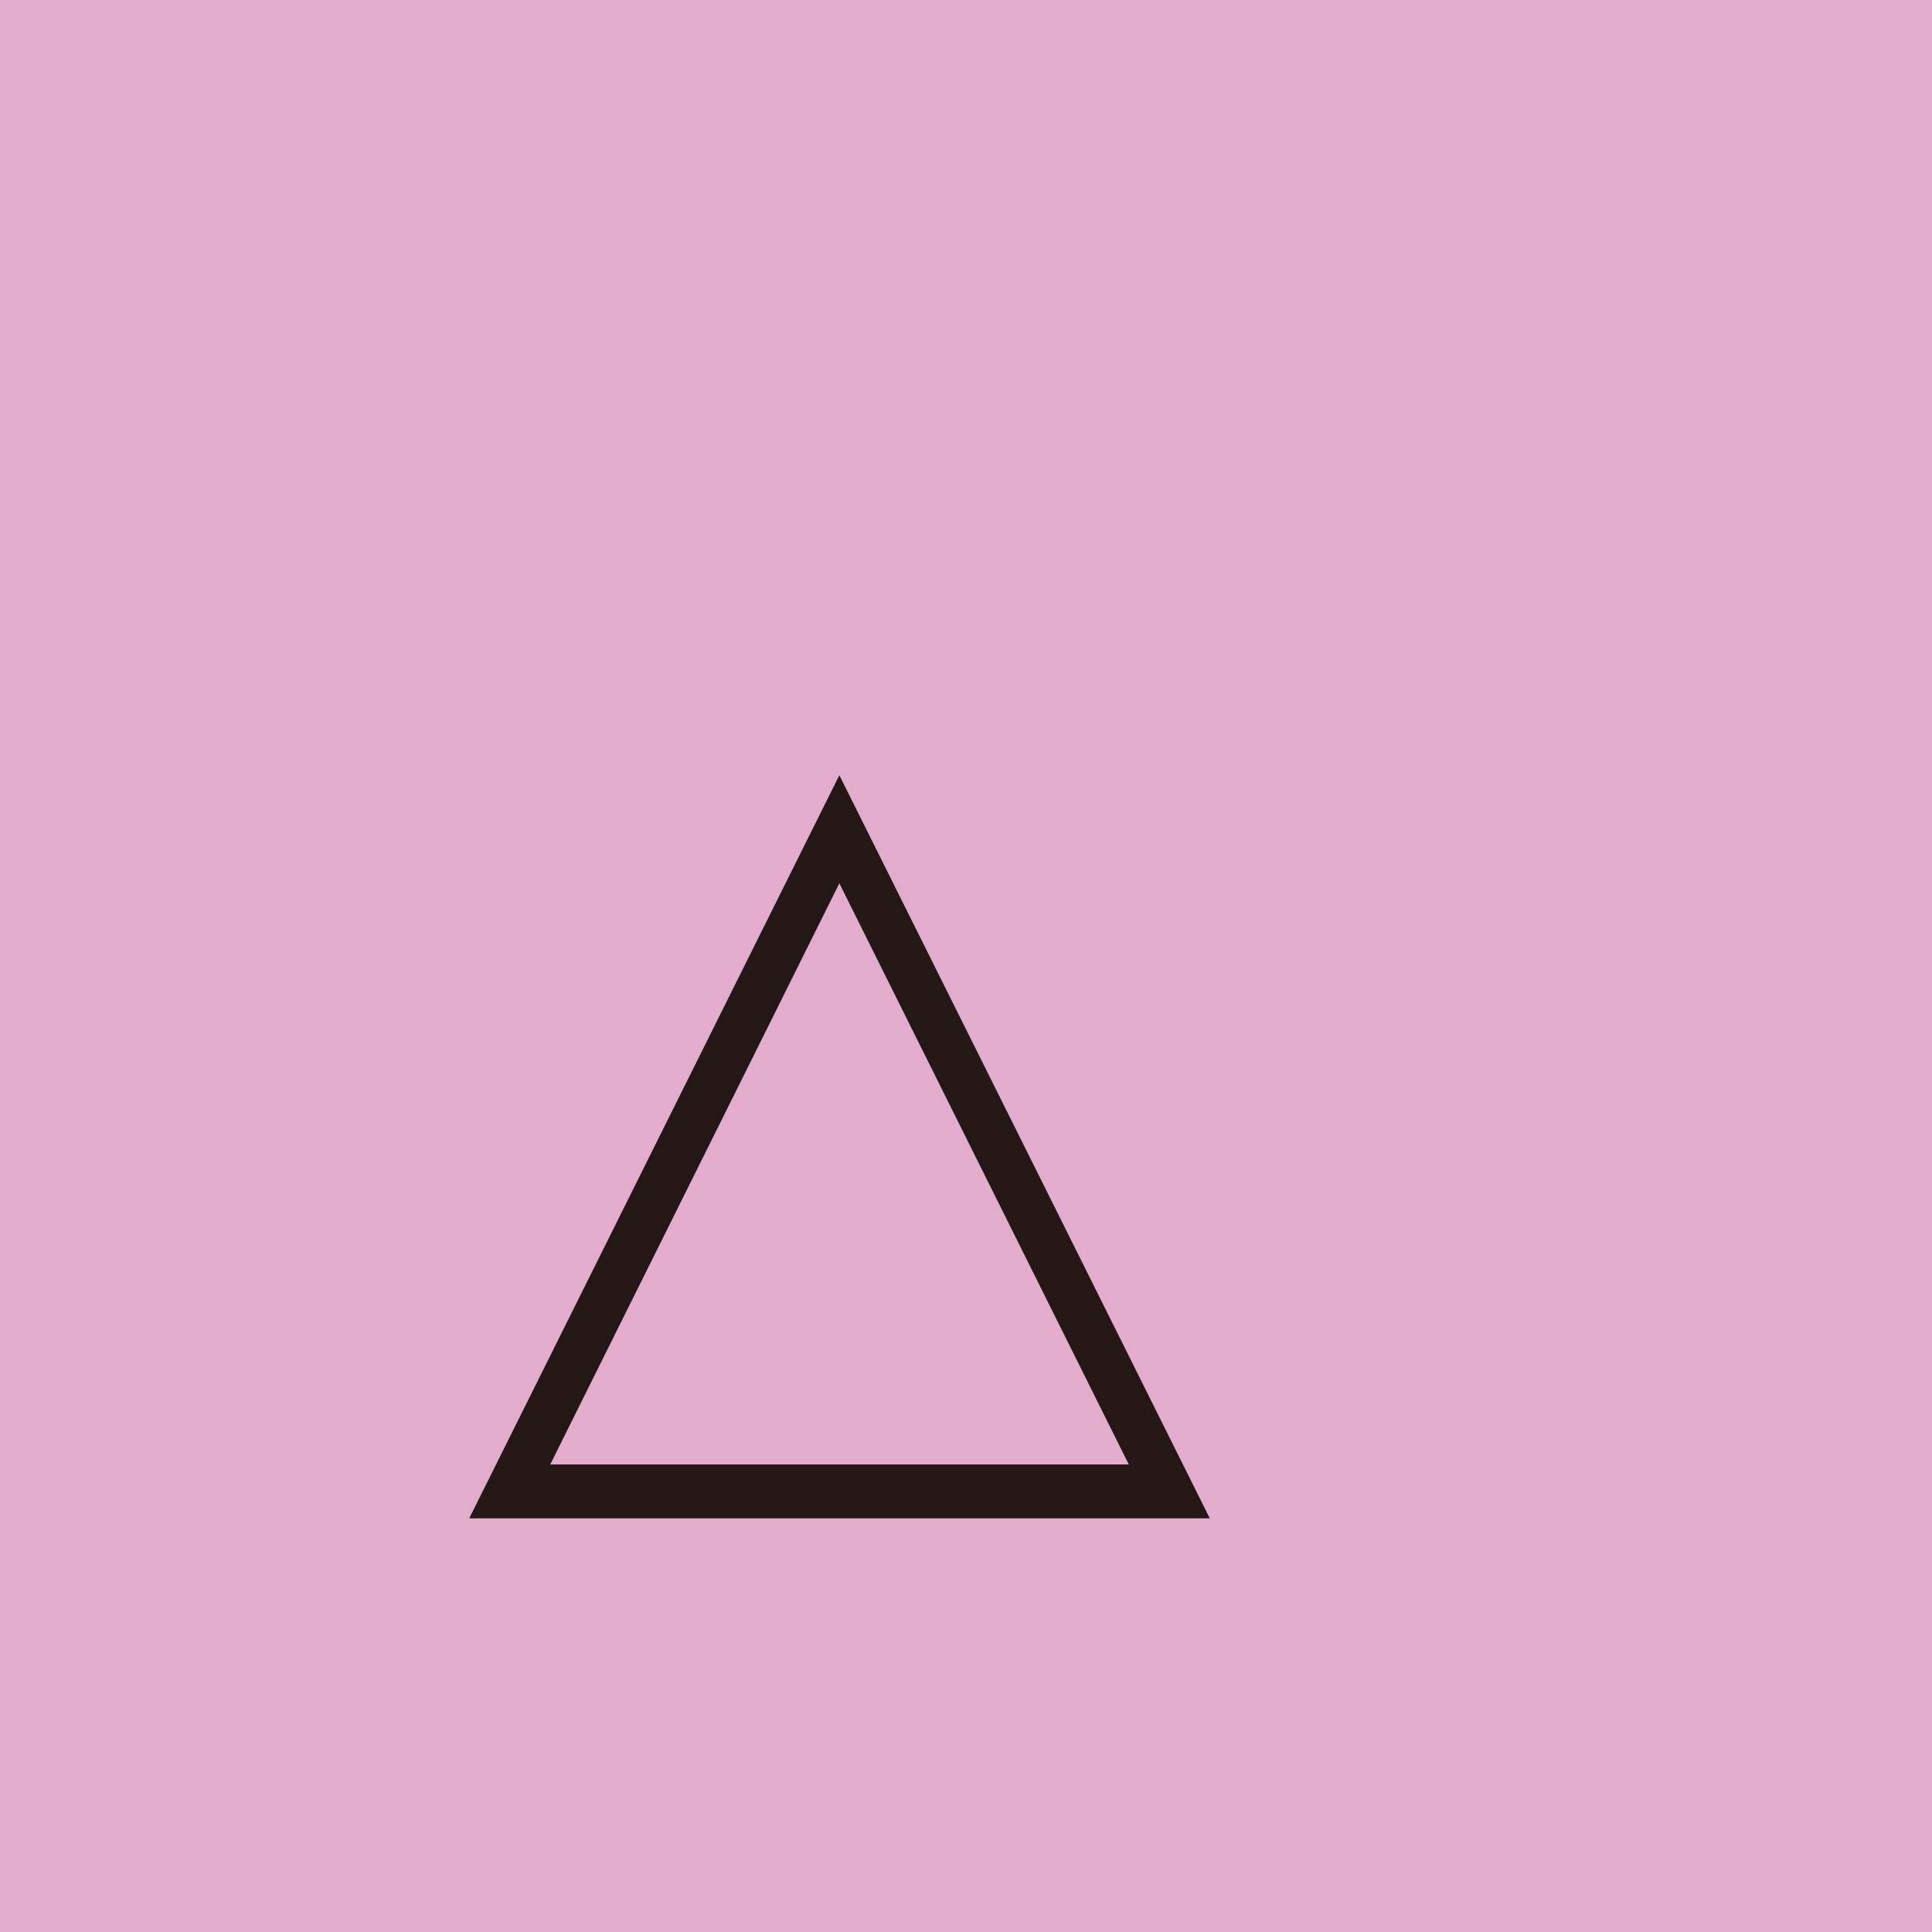
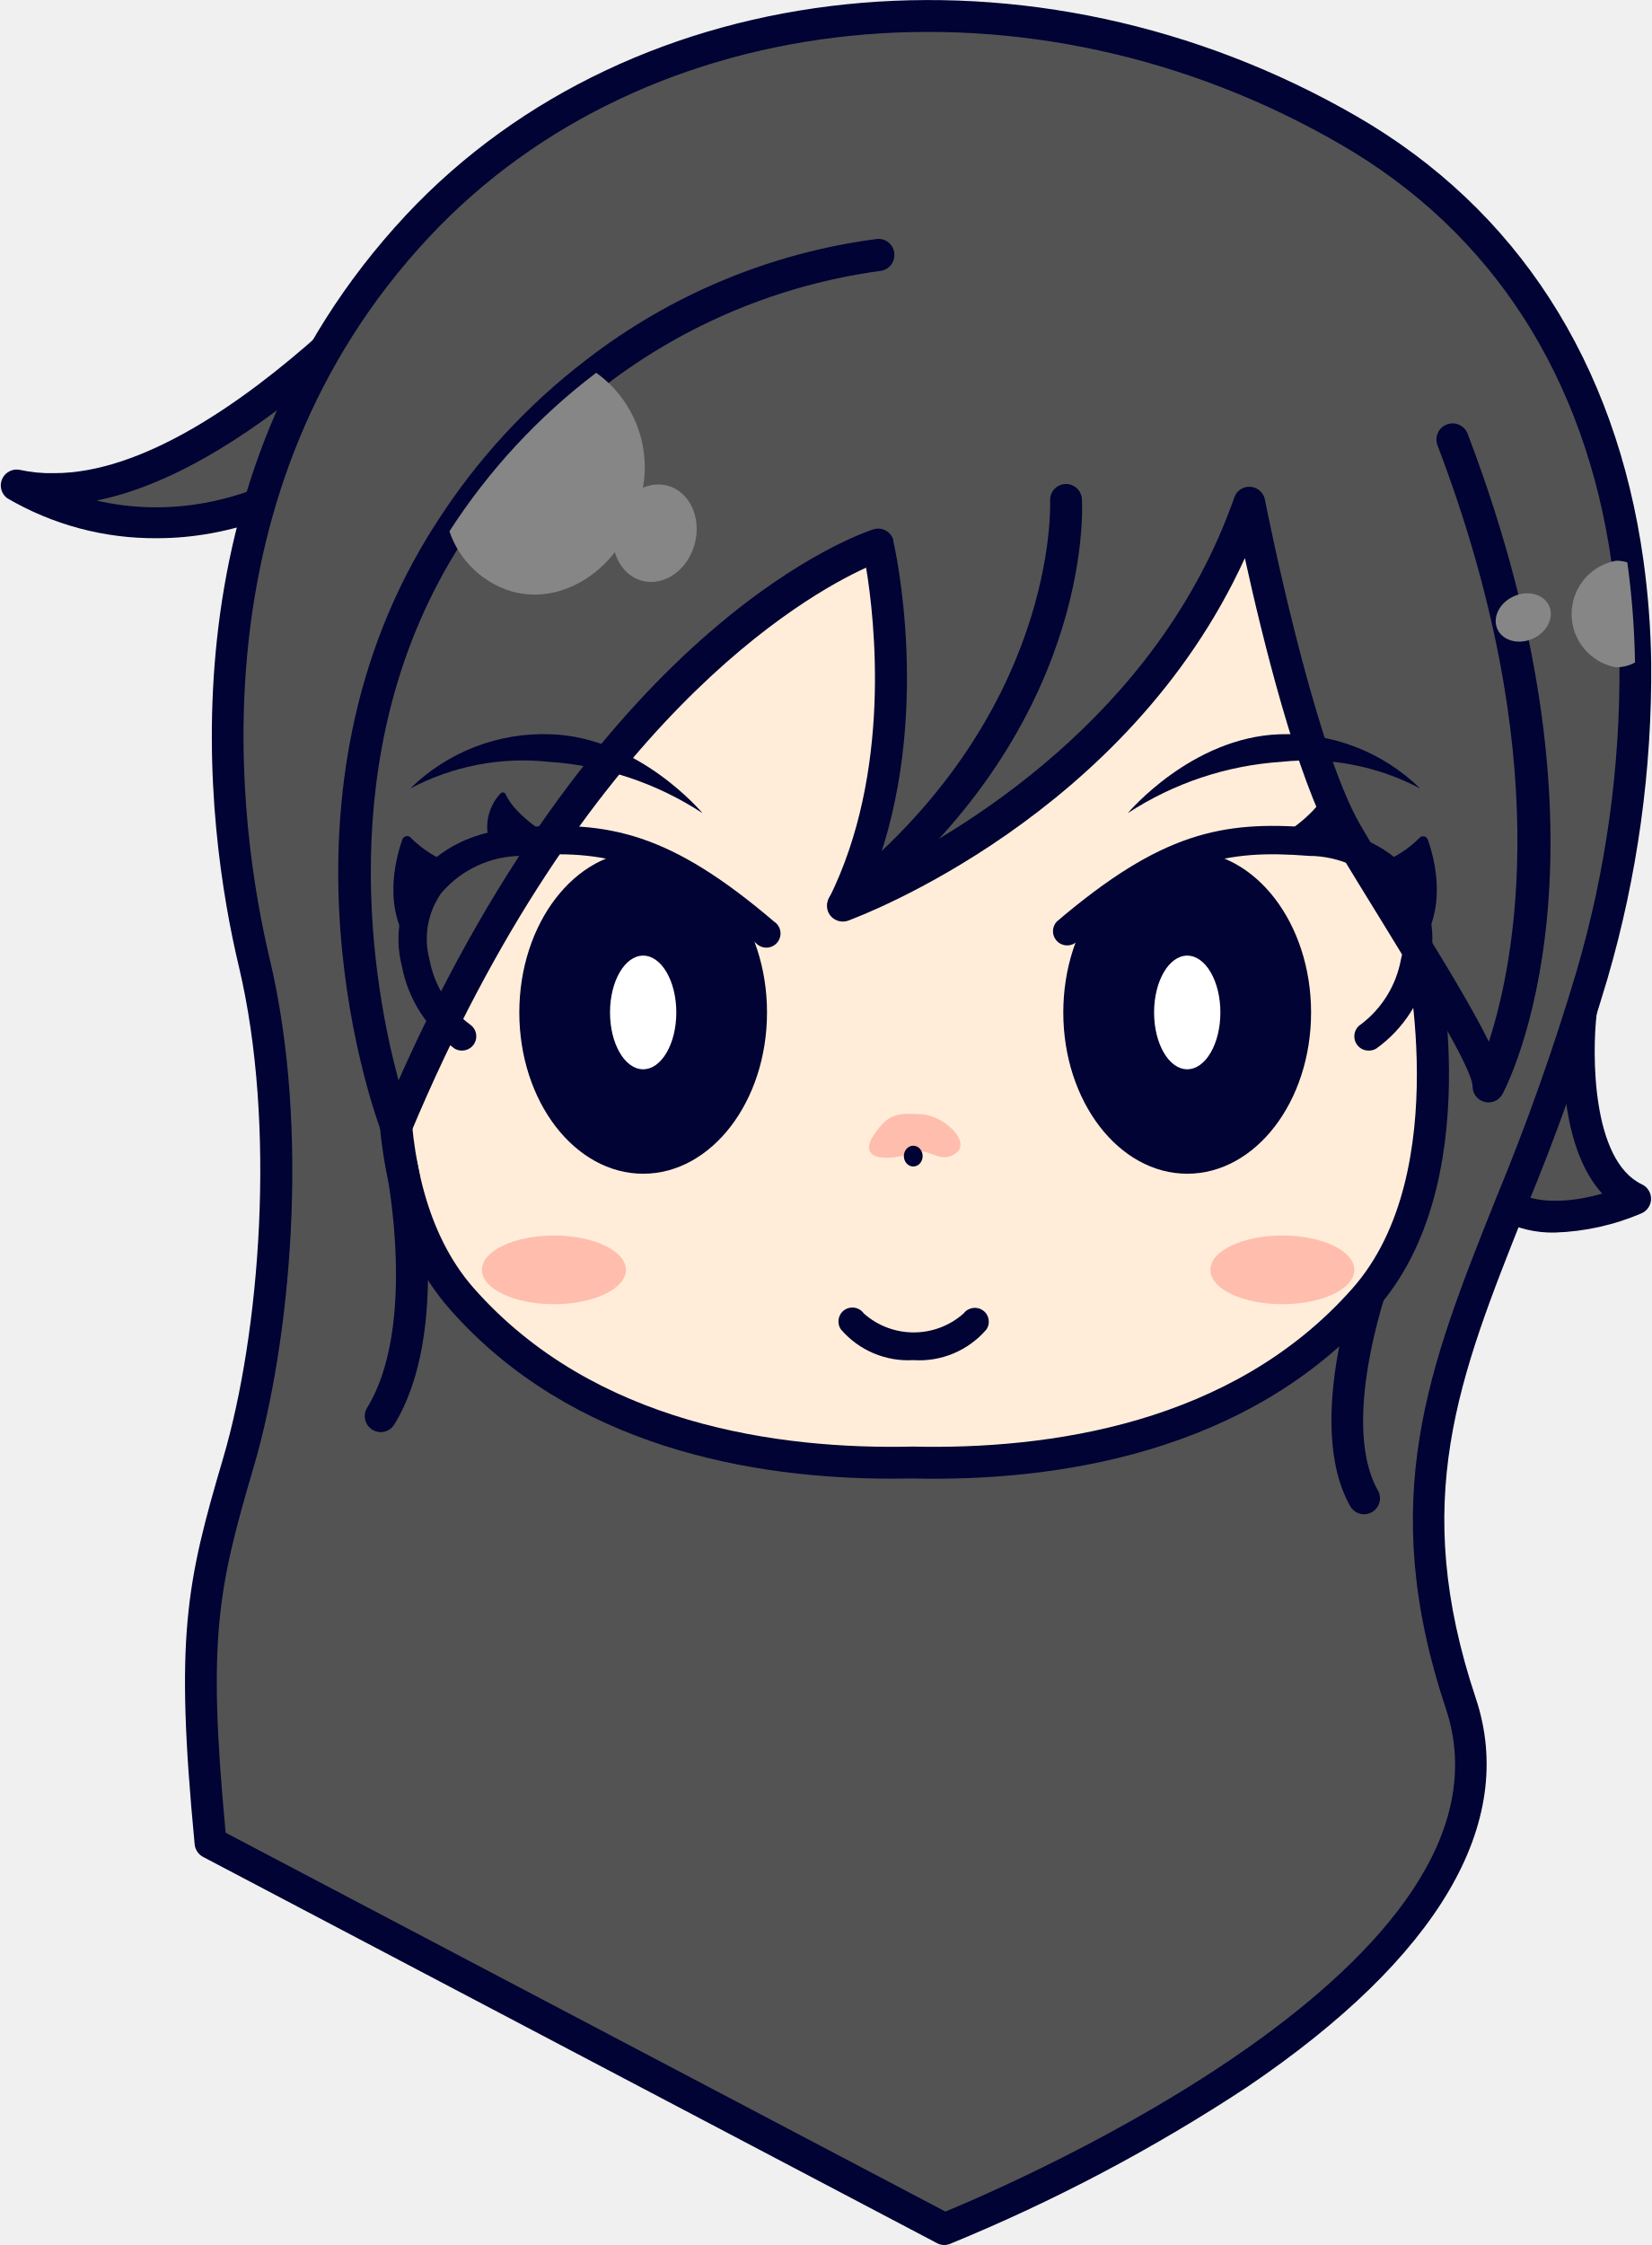
- <svg xmlns="http://www.w3.org/2000/svg" viewBox="0 0 93.55 93.55">
-   <g data-name="レイヤー 2">
-     <g data-name="レイヤー 1">
-       <path fill="#e3accd" d="M0 0h93.55v93.55H0z" />
-       <text transform="translate(22.58 67.74)" font-size="47" fill="#231815" font-family="KozGoPr6N-Regular-83pv-RKSJ-H,Kozuka Gothic Pr6N">△</text>
+ <svg xmlns="http://www.w3.org/2000/svg" viewBox="0 0 182.8 248.48">
+   <defs>
+     <style>.cls-1{fill:#535353}.cls-2{fill:#000333}.cls-4{fill:#ffbdad}.cls-5{fill:#fff}.cls-6{fill:#868686}</style>
+   </defs>
+   <g id="レイヤー_2" data-name="レイヤー 2">
+     <g id="_女_表情パターン_顔だけ_" data-name="【女】表情パターン（顔だけ）">
+       <g id="ノーマル">
+         <g id="グループ_335" data-name="グループ 335">
+           <path id="パス_1098" data-name="パス 1098" class="cls-1" d="M175 112.06s-2 16.81 6 20.62c0 0-16.62 7.48-18.28-6.62s12.28-14 12.28-14z" />
+           <path id="パス_1099" data-name="パス 1099" class="cls-2" d="M172.13 136.42a12.12 12.12 0 01-6-1.42 10.78 10.78 0 01-5.11-8.73 13.92 13.92 0 012.94-11.36A16 16 0 01175 110.3a1.77 1.77 0 011.75 1.78 1.1 1.1 0 010 .18c-.5 4.33-.57 16.15 5 18.82a1.76 1.76 0 010 3.2 26.5 26.5 0 01-9.62 2.14zm.94-22.4a11.28 11.28 0 00-6.51 3.26 10.61 10.61 0 00-2.06 8.58 7.39 7.39 0 003.35 6.08c2.67 1.51 6.63 1 9.52.17-4.4-4.82-4.51-13.92-4.29-18.09z" />
+         </g>
+         <g id="グループ_336" data-name="グループ 336">
+           <path id="パス_1100" data-name="パス 1100" class="cls-1" d="M52 22.21S23 58.63 1.81 53.67c0 0 19.48 13.22 41.81-7.27S52 22.21 52 22.21z" />
+           <path id="パス_1101" data-name="パス 1101" class="cls-2" d="M17.4 59.57A32.26 32.26 0 01.78 55.13 1.76 1.76 0 012.17 52a16 16 0 003.83.37c19.46 0 44.35-30.93 44.62-31.26a1.77 1.77 0 011.83-.6 7.84 7.84 0 015.38 5.43c1.31 5.3-3.07 12.62-13 21.75S25.07 59.57 17.4 59.57zm-6.72-4.17c7.32 1.69 18.94 1.41 31.7-10.3C54.09 34.35 54.92 29 54.37 26.79a4 4 0 00-1.89-2.43c-4.33 5.23-23.71 27.43-41.8 31.04z" />
+         </g>
+         <g id="グループ_340" data-name="グループ 340">
+           <path id="パス_1107" data-name="パス 1107" class="cls-1" d="M176.24 107.88c-9.69 33.94-25.11 48.92-14.54 80.66s-57.16 58.18-57.16 58.18L23.31 204c-2.21-22.92-.89-28.6 3.07-42.07s6.18-36.83 1.77-55.34S20.66 52.35 46.22 25s69.65-30 103.14-10.58c18.9 11 28.13 28.5 30.83 47.81a89.23 89.23 0 01.81 11.1 118.8 118.8 0 01-4.76 34.55z" />
+           <path id="パス_1108" data-name="パス 1108" class="cls-2" d="M104.54 248.48a1.67 1.67 0 01-.82-.21l-81.23-42.74a1.77 1.77 0 01-.94-1.4c-2.21-23-.92-28.91 3.15-42.73s5.94-36.8 1.74-54.44c-3.62-15.19-9-53.69 18.5-83.15 25.27-27 69.56-31.59 105.31-10.9 17.68 10.23 28.63 27.21 31.68 49.09a91 91 0 01.86 11.3 120.94 120.94 0 01-4.85 35.07 259.76 259.76 0 01-9.13 25.7c-7.4 18.55-12.75 32-5.43 53.91 4.6 13.81-4.14 28.68-25.3 43a192.17 192.17 0 01-32.9 17.37 1.74 1.74 0 01-.64.13zM25 202.86l79.66 41.92c7.24-3 64.75-27.62 55.4-55.68-7.73-23.18-1.89-37.81 5.5-56.33a258.2 258.2 0 009-25.37 117.67 117.67 0 004.72-34 90.09 90.09 0 00-.84-10.88c-2.89-20.76-13.25-36.84-30-46.52C114.13-3.91 71.67.4 47.51 26.23c-26.39 28.21-21.13 65.29-17.65 79.92 4.54 19.08 2.26 42.54-1.79 56.26-3.94 13.43-5.13 18.85-3.09 40.44z" />
+         </g>
+         <g id="グループ_342" data-name="グループ 342">
+           <path id="パス_1111" data-name="パス 1111" class="cls-2" d="M151 167.6a1.75 1.75 0 01-1.53-.9c-5.32-9.44 1.23-26.66 1.51-27.39a1.76 1.76 0 013.29 1.27c-.06.17-6.23 16.41-1.73 24.39a1.76 1.76 0 01-.67 2.4 1.74 1.74 0 01-.87.23z" />
+         </g>
+         <g id="グループ_358" data-name="グループ 358">
+           <path id="パス_1137" data-name="パス 1137" d="M157.08 104.14s6.13 25.85-6 39.61c-12 13.55-30.58 18.56-50 18.12-19.39.44-38-4.57-50-18.12-12.14-13.76-6-39.61-6-39.61S83.8 41.33 98.29 39.56s55-1.76 58.79 64.58" fill="#ffedd9" />
+           <path id="パス_1138" data-name="パス 1138" class="cls-2" d="M98.7 163.66c-15.26 0-35.39-3.43-48.89-18.74-12.6-14.28-6.66-40.1-6.4-41.19a1.67 1.67 0 01.21-.52c4-6.5 39.55-63.58 54.45-65.4 10.63-1.29 26-.58 38.84 10.16 13 10.9 20.41 29.72 21.91 55.91.55 2.42 5.8 27.17-6.44 41-14.21 16.12-35.76 19.12-51.33 18.76zm2.36-3.55c14.91.34 35.37-2.43 48.68-17.53 11.41-12.92 5.68-37.79 5.62-38a1.54 1.54 0 01-.05-.31C153.89 79 146.93 61 134.65 50.67c-11.87-9.93-26.22-10.57-36.15-9.36-3.09.38-11.21 5.06-30.79 32.22-10.53 14.6-19.64 29.2-20.93 31.28-.59 2.72-5.07 25.59 5.67 37.77 13.32 15.1 33.79 17.87 48.61 17.53z" />
+         </g>
+         <g id="グループ_359" data-name="グループ 359">
+           <path id="パス_1139" data-name="パス 1139" class="cls-2" d="M101.1 150.54a9.8 9.8 0 01-8-3.39 1.54 1.54 0 012.52-1.78 8.32 8.32 0 0011.06 0 1.55 1.55 0 012.15-.32 1.52 1.52 0 01.35 2.12 9.8 9.8 0 01-8.08 3.37z" />
+         </g>
+         <g id="グループ_366" data-name="グループ 366">
+           <path id="パス_1146" data-name="パス 1146" class="cls-1" d="M160.82 48.6c17.63 46.28 4 71.62 4 71.62 0-3.52-10.13-18.51-15.64-28s-10.8-36.6-10.8-36.6c-11.24 32.18-45 44.52-45 44.52 9-17.85 3.89-39.89 3.89-39.89s-30.47 9.54-53.43 64.39c0 0-13.15-34.61 5-64.36.31-.49.61-1 .93-1.47A68.48 68.48 0 0166 41.26a65.45 65.45 0 0131.27-13" />
+           <path id="パス_1147" data-name="パス 1147" class="cls-2" d="M43.84 126.41a1.79 1.79 0 01-1.62-1.14c-.58-1.45-13.22-35.77 5.15-65.91.29-.47.58-.94.88-1.39a.47.47 0 01.07-.12 70.55 70.55 0 0116.55-18 66.64 66.64 0 0132.21-13.4 1.75 1.75 0 011.92 1.6A1.77 1.77 0 0197.35 30 64.28 64.28 0 0067 42.66a66.86 66.86 0 00-15.64 17l-.09.14c-.31.47-.6.95-.9 1.43-13.74 22.48-9 48.19-6.25 58.35C66.86 68.44 95.45 59 96.69 58.59a1.75 1.75 0 012.2 1.15.74.74 0 010 .14c.2.85 4.42 19.64-2.17 36.86 9.16-4.41 31.38-17.24 39.92-41.68a1.74 1.74 0 011.79-1.18 1.76 1.76 0 011.6 1.42c.05.27 5.3 27 10.59 36.06 1.55 2.66 3.44 5.71 5.44 8.94 4 6.44 7 11.41 8.76 15 2.88-8.84 7.43-31.61-5.68-66a1.76 1.76 0 113.33-1.3c17.71 46.5 4.44 72 3.86 73.09a1.76 1.76 0 01-3.31-.84c0-2-6-11.67-9.92-18.06-2-3.25-3.91-6.33-5.48-9-4.07-7-7.93-22.85-9.81-31.42-13 28.52-42.55 39.63-43.88 40.11a1.76 1.76 0 01-2.27-1 1.8 1.8 0 01.09-1.4c7-14 5.09-30.88 4.13-36.65-6.86 3.12-31.32 17-50.42 62.6a1.78 1.78 0 01-1.62.98z" />
+         </g>
+         <g id="グループ_370" data-name="グループ 370">
+           <path id="パス_1151" data-name="パス 1151" class="cls-4" d="M101.42 127.51c-3.76 1.24-6.38.69-4.7-1.87s2.87-2.42 5.29-2.31 5.52 3 3.84 4.29-3.04-.57-4.43-.11z" />
+         </g>
+         <g id="グループ_371" data-name="グループ 371">
+           <ellipse id="楕円形_27" data-name="楕円形 27" class="cls-2" cx="101.1" cy="127.96" rx="1.04" ry="1.15" />
+         </g>
+         <g id="グループ_383" data-name="グループ 383">
+           <g id="グループ_381" data-name="グループ 381">
+             <g id="グループ_375" data-name="グループ 375">
+               <path id="パス_1155" data-name="パス 1155" class="cls-2" d="M157.21 87.27a21.09 21.09 0 00-15.56-6c-9.78.35-16.8 8.73-16.8 8.73a35.38 35.38 0 0117-5.68 26.7 26.7 0 0115.36 2.95z" />
+             </g>
+             <g id="グループ_379" data-name="グループ 379">
+               <g id="グループ_376" data-name="グループ 376">
+                 <path id="パス_1156" data-name="パス 1156" class="cls-2" d="M151.5 116.28a1.57 1.57 0 01-1.57-1.58 1.55 1.55 0 01.75-1.34 11.61 11.61 0 004.41-7.18 8.81 8.81 0 00-1.3-7.32 11.73 11.73 0 00-8.9-4.13c-9.23-.73-15.16.5-25.9 9.66a1.57 1.57 0 01-2-2.39c11.54-9.83 18.28-11.19 28.2-10.4 6.35.5 9.59 3.21 11.19 5.4a12.08 12.08 0 011.82 9.9 14.66 14.66 0 01-5.83 9.15 1.59 1.59 0 01-.87.23z" />
+               </g>
+               <g id="グループ_377" data-name="グループ 377">
+                 <path id="パス_1157" data-name="パス 1157" class="cls-2" d="M141.27 92.9s4.33-2.56 5.36-5a.36.36 0 01.46-.2.38.38 0 01.16.12 5.47 5.47 0 011 5.82z" />
+               </g>
+               <g id="グループ_378" data-name="グループ 378">
+                 <path id="パス_1158" data-name="パス 1158" class="cls-2" d="M152.64 95.6a12.16 12.16 0 004.45-2.81.56.56 0 01.78-.12.53.53 0 01.19.25c.83 2.35 2.21 7.85-1.12 12.15z" />
+               </g>
+             </g>
+             <g id="グループ_380" data-name="グループ 380">
+               <ellipse id="楕円形_28" data-name="楕円形 28" class="cls-2" cx="131.43" cy="112.06" rx="11.95" ry="16.08" />
+               <path id="パス_1159" data-name="パス 1159" class="cls-2" d="M131.43 129.91c-7.56 0-13.72-8-13.72-17.85s6.16-17.85 13.72-17.85 13.71 8 13.71 17.85-6.14 17.85-13.71 17.85zm0-32.17c-5.62 0-10.19 6.43-10.19 14.32s4.57 14.32 10.19 14.32 10.18-6.42 10.18-14.32-4.56-14.32-10.18-14.32z" />
+             </g>
+           </g>
+           <g id="グループ_382" data-name="グループ 382">
+             <ellipse id="楕円形_29" data-name="楕円形 29" class="cls-5" cx="131.43" cy="112.06" rx="3.67" ry="6.29" />
+           </g>
+         </g>
+         <g id="グループ_391" data-name="グループ 391">
+           <g id="グループ_384" data-name="グループ 384">
+             <path id="パス_1160" data-name="パス 1160" class="cls-2" d="M45.42 87.27a21.07 21.07 0 0115.56-6C70.76 81.6 77.77 90 77.77 90a35.3 35.3 0 00-17-5.68 26.67 26.67 0 00-15.35 2.95z" />
+           </g>
+           <g id="グループ_388" data-name="グループ 388">
+             <g id="グループ_385" data-name="グループ 385">
+               <path id="パス_1161" data-name="パス 1161" class="cls-2" d="M51.12 116.28a1.53 1.53 0 01-.81-.23 14.66 14.66 0 01-5.83-9.15A12.08 12.08 0 0146.3 97c1.6-2.19 4.84-4.9 11.19-5.4 9.92-.78 16.67.57 28.2 10.4a1.57 1.57 0 11-2 2.39C72.9 95.23 67 94 57.74 94.73a11.73 11.73 0 00-8.9 4.13 8.81 8.81 0 00-1.3 7.32 11.64 11.64 0 004.46 7.19 1.58 1.58 0 01-.84 2.91z" />
+             </g>
+             <g id="グループ_386" data-name="グループ 386">
+               <path id="パス_1162" data-name="パス 1162" class="cls-2" d="M61.35 92.9S57 90.34 56 87.94a.37.37 0 00-.47-.21.4.4 0 00-.16.13 5.45 5.45 0 00-1 5.82z" />
+             </g>
+             <g id="グループ_387" data-name="グループ 387">
+               <path id="パス_1163" data-name="パス 1163" class="cls-2" d="M50 95.6a12.28 12.28 0 01-4.46-2.81.56.56 0 00-1 .13c-.82 2.35-2.2 7.85 1.13 12.15z" />
+             </g>
+           </g>
+           <g id="グループ_389" data-name="グループ 389">
+             <ellipse id="楕円形_30" data-name="楕円形 30" class="cls-2" cx="71.2" cy="112.06" rx="11.95" ry="16.08" />
+             <path id="パス_1164" data-name="パス 1164" class="cls-2" d="M71.2 129.91c-7.56 0-13.71-8-13.71-17.85s6.15-17.85 13.71-17.85 13.71 8 13.71 17.85-6.15 17.85-13.71 17.85zm0-32.17c-5.62 0-10.19 6.43-10.19 14.32s4.57 14.32 10.19 14.32 10.19-6.38 10.19-14.32-4.57-14.32-10.19-14.32z" />
+           </g>
+           <g id="グループ_390" data-name="グループ 390">
+             <ellipse id="楕円形_31" data-name="楕円形 31" class="cls-5" cx="71.2" cy="112.06" rx="3.67" ry="6.29" />
+           </g>
+         </g>
+         <g id="グループ_392" data-name="グループ 392">
+           <path id="パス_1165" data-name="パス 1165" class="cls-6" d="M70.75 55.69c-1.86 7-8.13 11.37-14 9.8a10.43 10.43 0 01-7-6.68A68.83 68.83 0 0166 41.26a12.86 12.86 0 014.75 14.43z" />
+         </g>
+         <g id="グループ_393" data-name="グループ 393">
+           <ellipse id="楕円形_32" data-name="楕円形 32" class="cls-6" cx="72.49" cy="59.02" rx="5.45" ry="4.58" transform="rotate(-75.06 72.484 59.022)" />
+         </g>
+         <g id="グループ_394" data-name="グループ 394">
+           <path id="パス_1166" data-name="パス 1166" class="cls-6" d="M181 73.33a4.46 4.46 0 01-2.11.53 6 6 0 010-11.8 4.13 4.13 0 011.26.18 91.52 91.52 0 01.85 11.09z" />
+         </g>
+         <g id="グループ_395" data-name="グループ 395">
+           <ellipse id="楕円形_33" data-name="楕円形 33" class="cls-6" cx="168.63" cy="68.35" rx="3.14" ry="2.57" transform="rotate(-24.11 168.615 68.348)" />
+         </g>
+         <g id="グループ_396" data-name="グループ 396">
+           <path id="パス_1167" data-name="パス 1167" class="cls-2" d="M42.15 158.51a1.77 1.77 0 01-1.51-2.69c5.6-9.12 2.15-26.18 2.12-26.35a1.76 1.76 0 113.45-.72c.16.75 3.78 18.59-2.56 28.91a1.75 1.75 0 01-1.5.85z" />
+         </g>
+         <g id="グループ_397" data-name="グループ 397">
+           <path id="パス_1168" data-name="パス 1168" class="cls-2" d="M93.33 101.93a1.76 1.76 0 01-1.08-3.14c25-19.52 24-43.12 24-43.35a1.76 1.76 0 013.52-.21c.06 1 1.27 25.62-25.31 46.34a1.7 1.7 0 01-1.13.36z" />
+         </g>
+         <g id="グループ_401" data-name="グループ 401">
+           <ellipse id="楕円形_34" data-name="楕円形 34" class="cls-4" cx="61.32" cy="140.55" rx="7.97" ry="3.8" />
+         </g>
+         <g id="グループ_402" data-name="グループ 402">
+           <ellipse id="楕円形_35" data-name="楕円形 35" class="cls-4" cx="141.96" cy="140.55" rx="7.97" ry="3.8" />
+         </g>
+       </g>
    </g>
  </g>
</svg>
